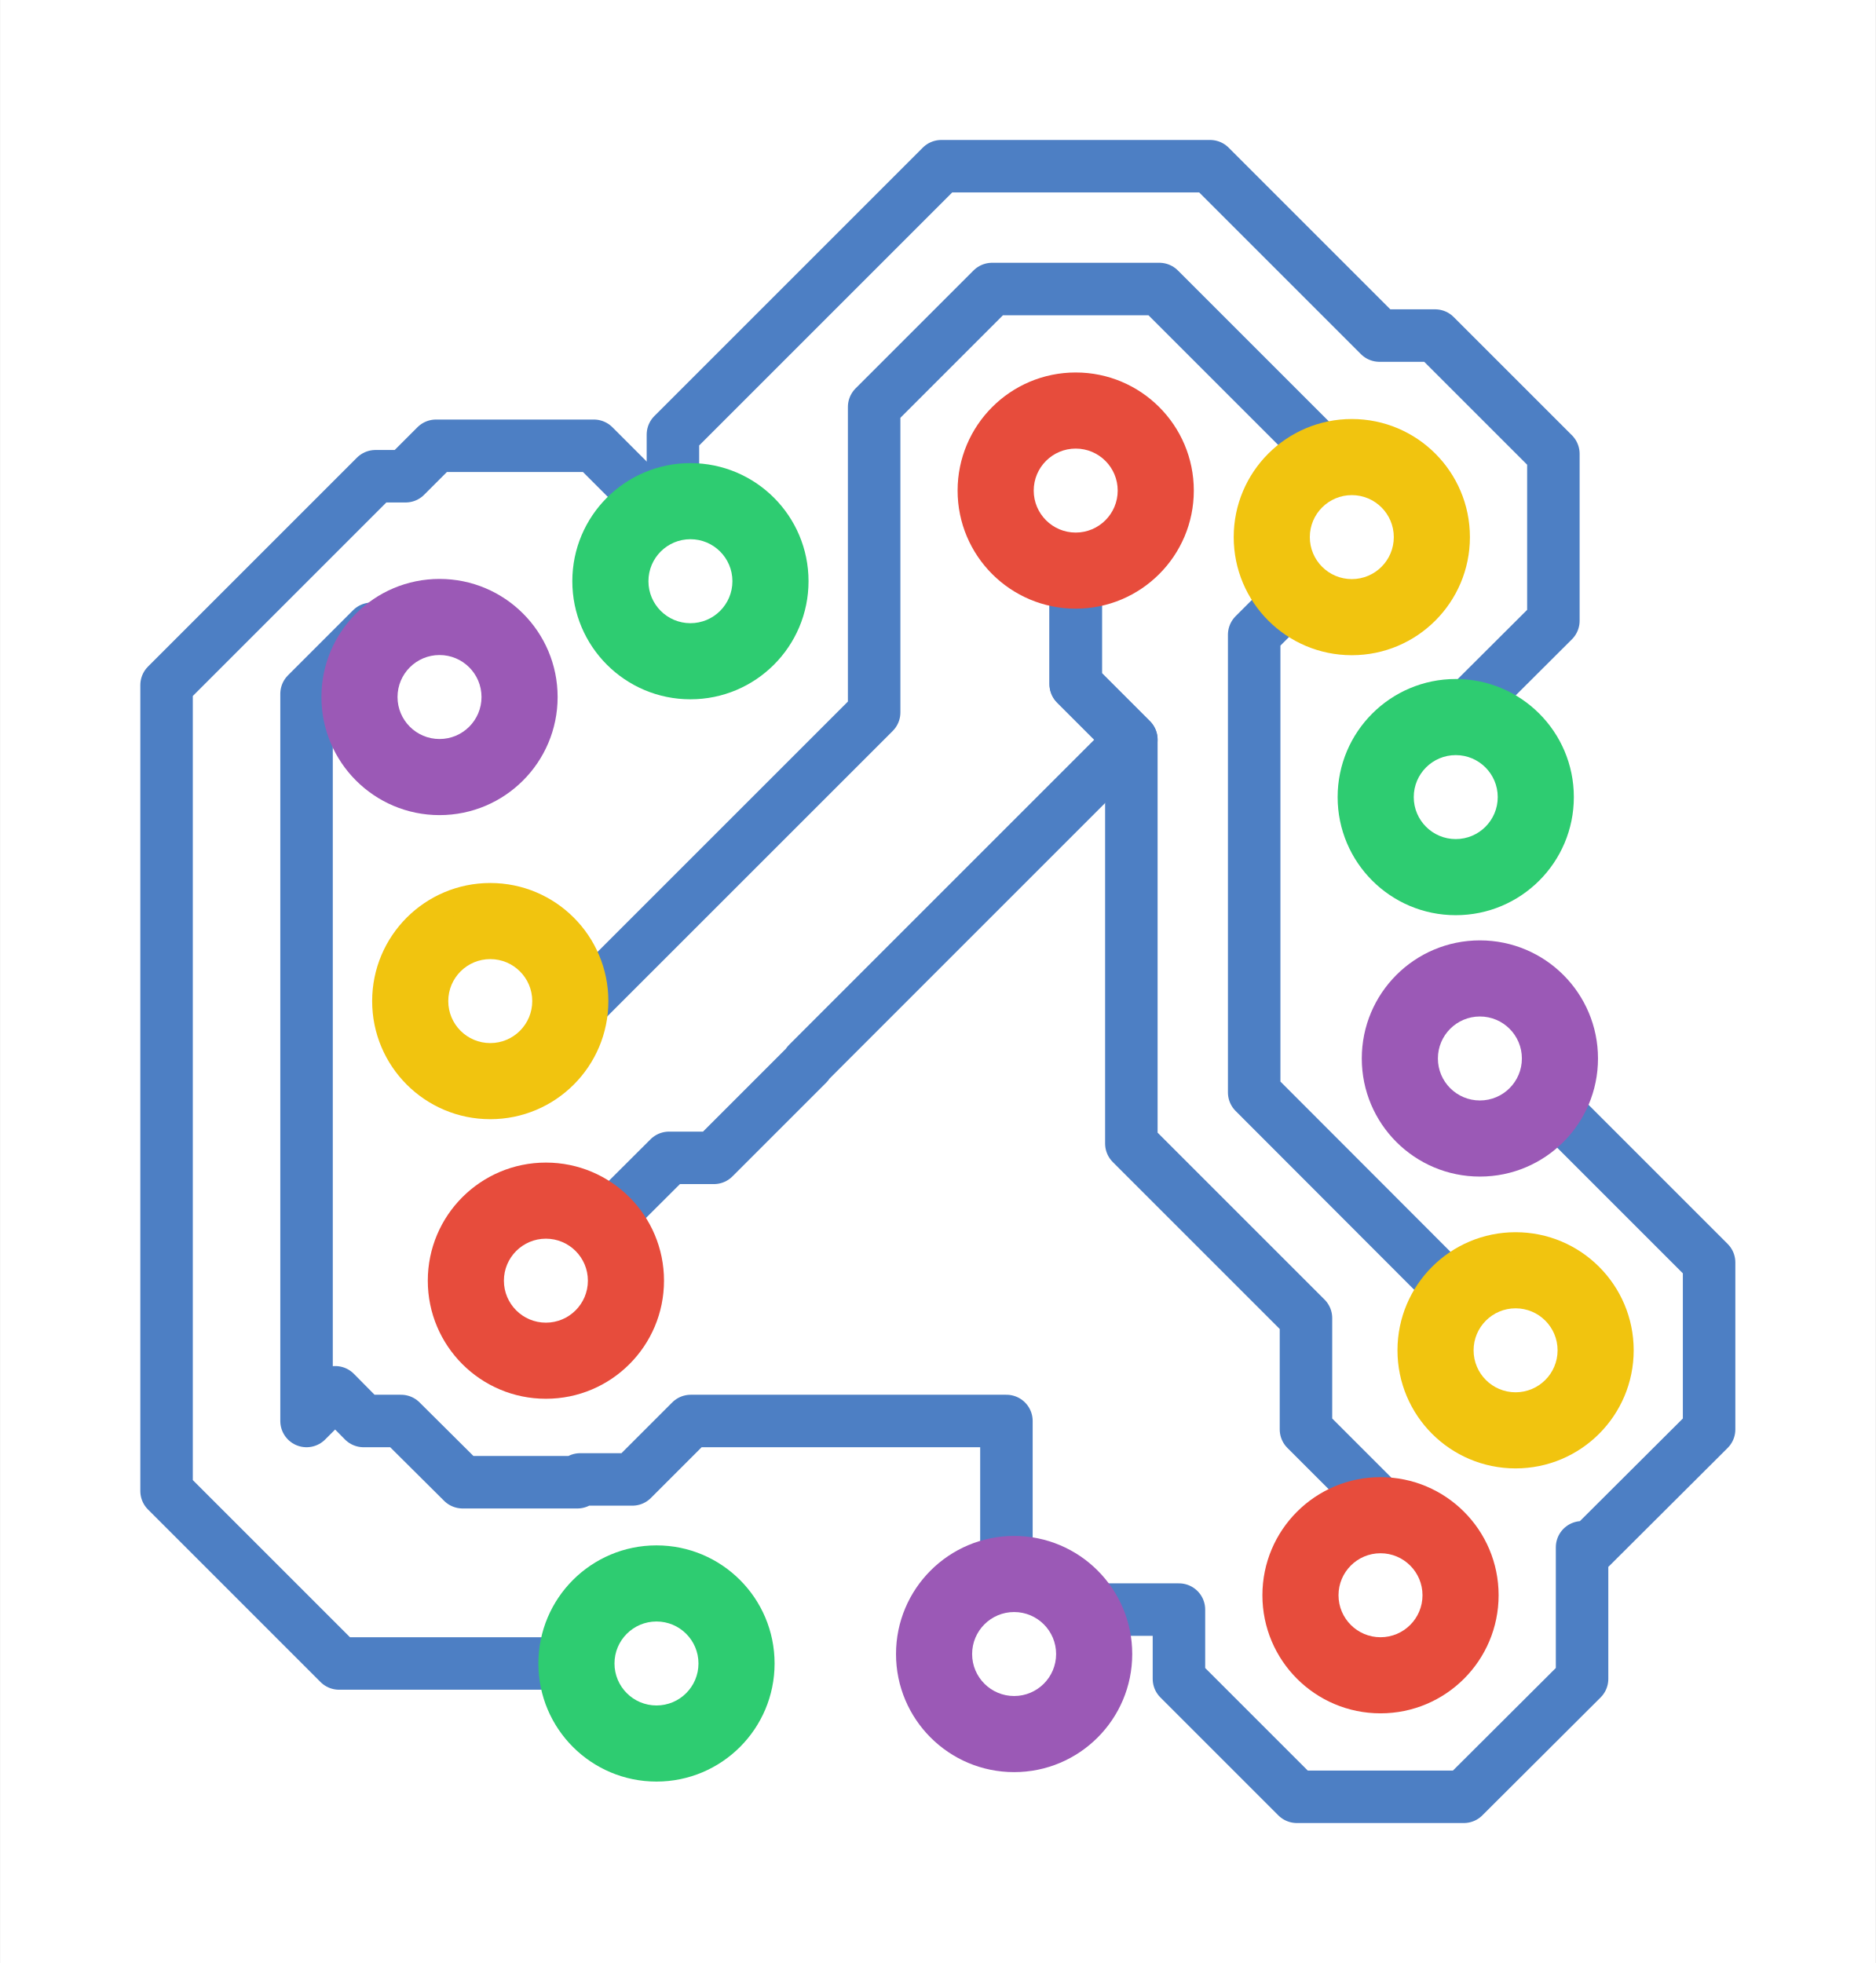
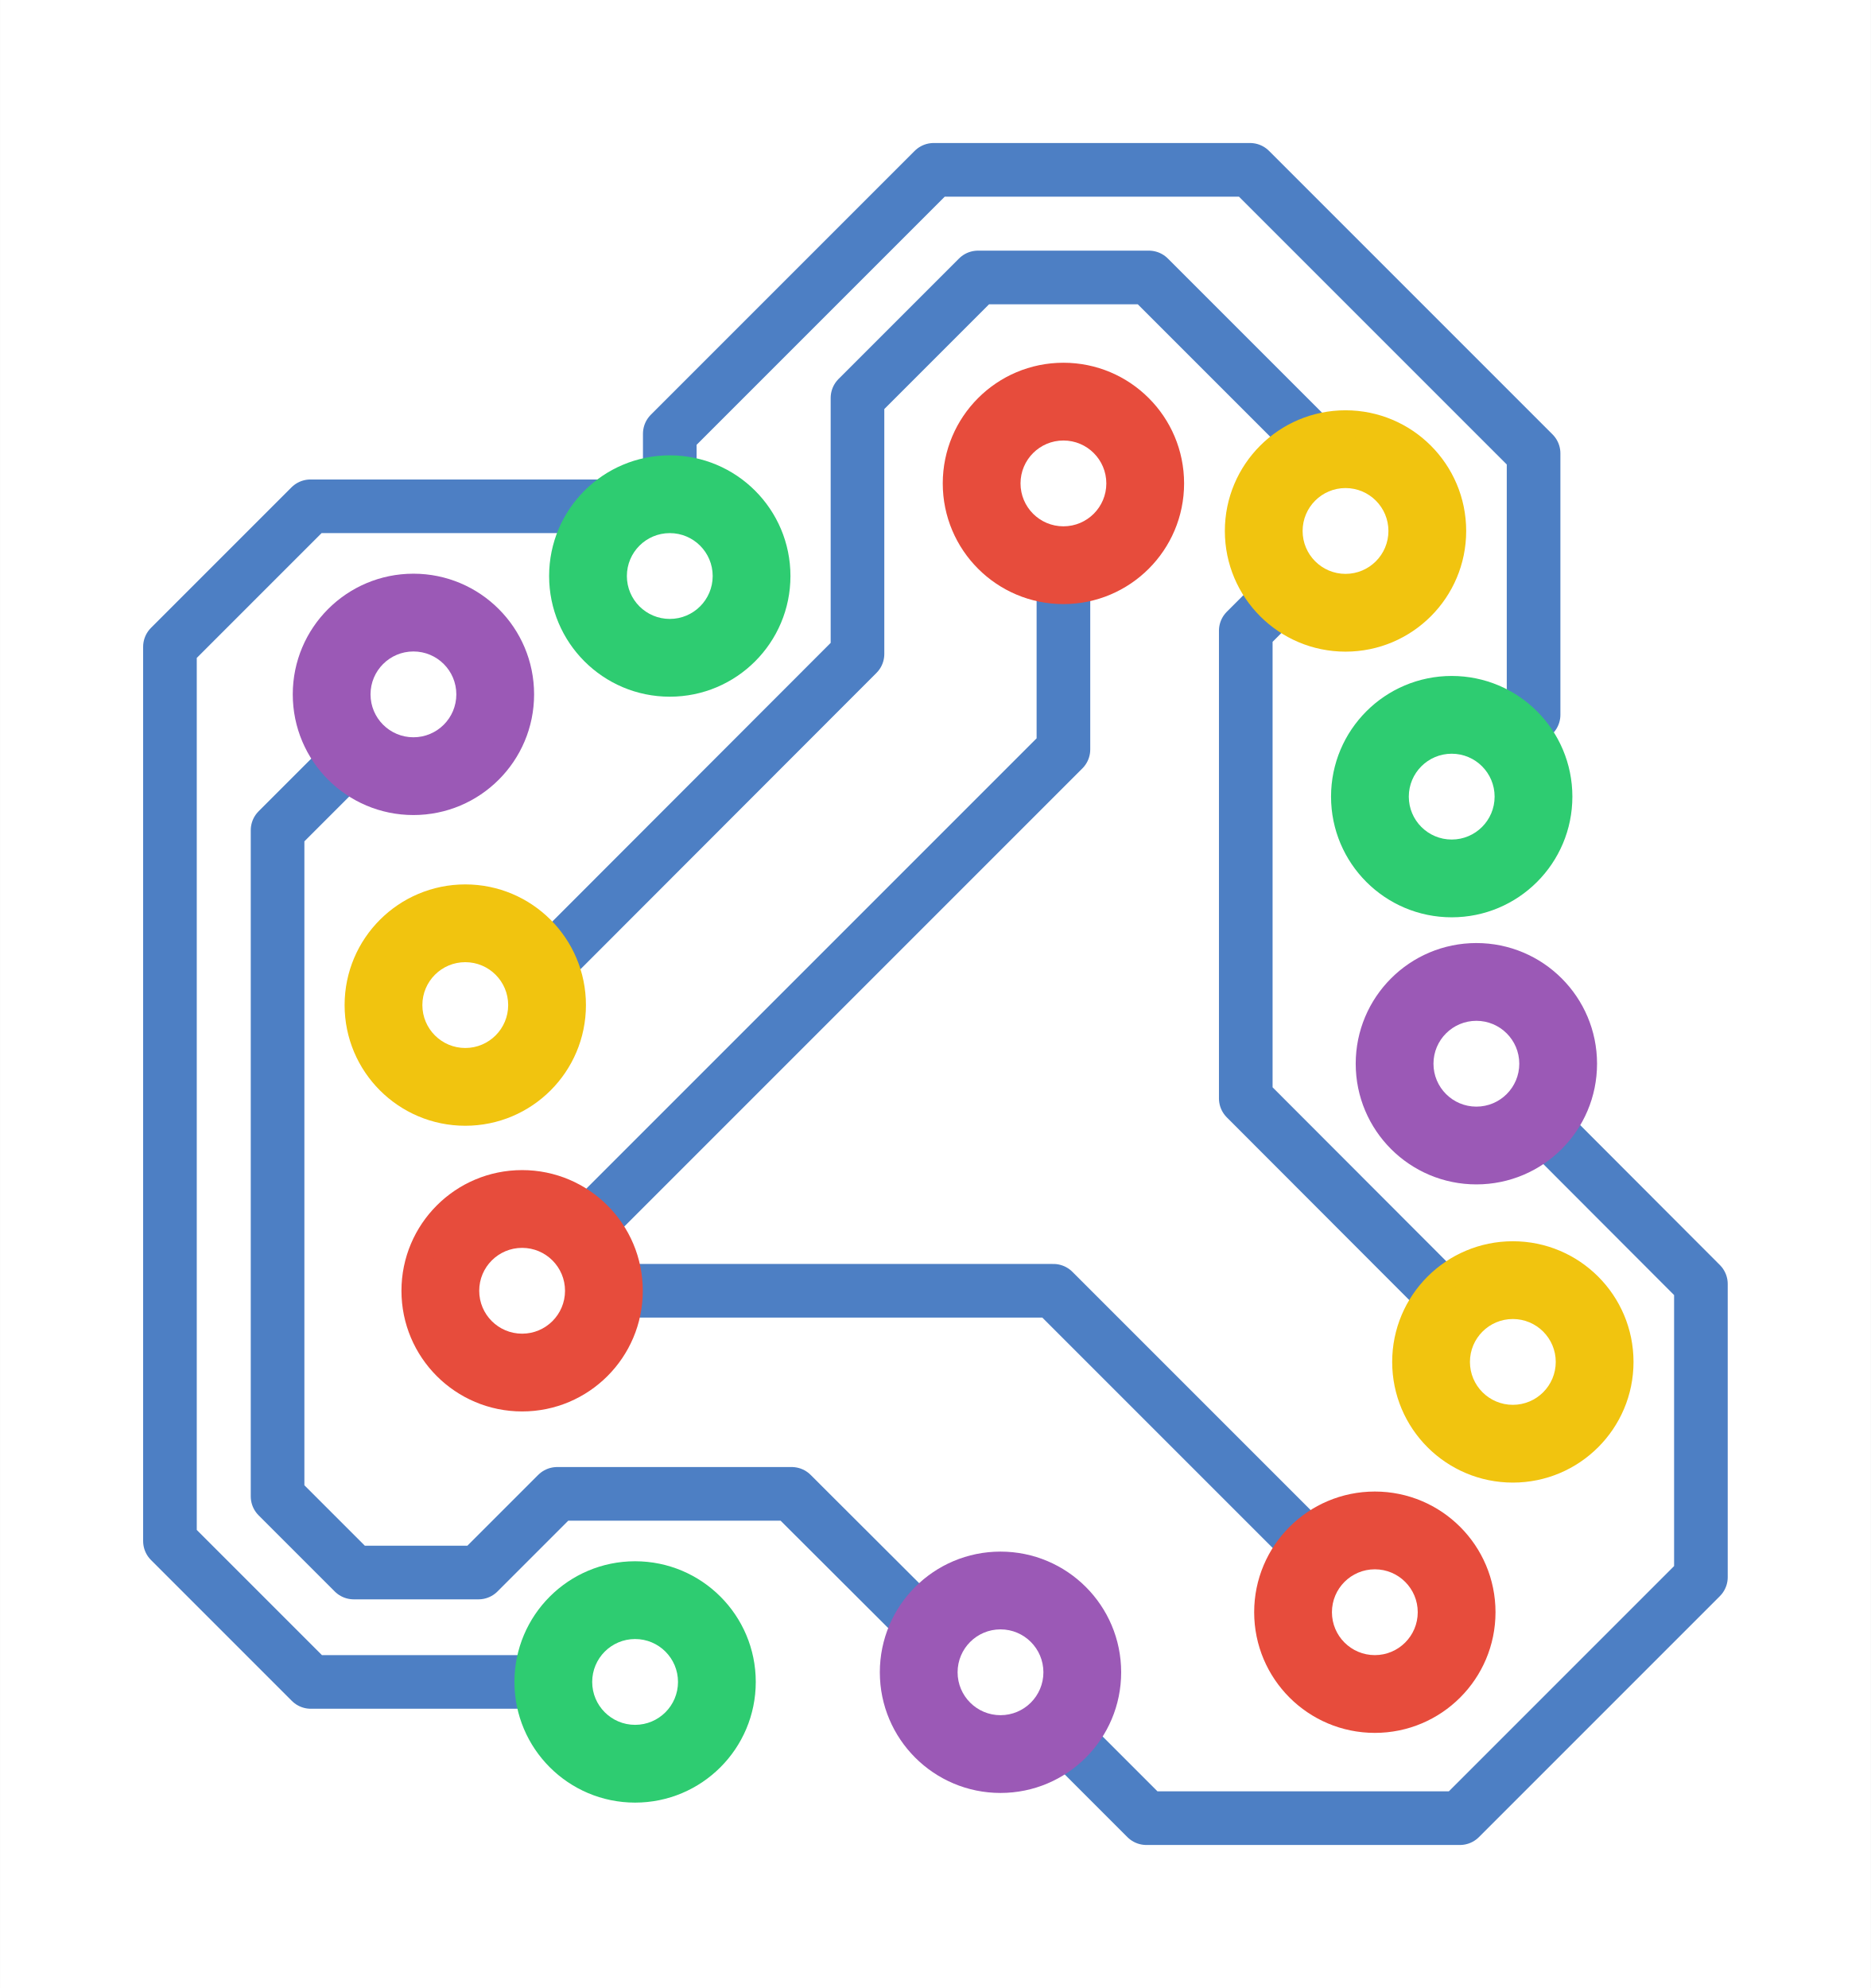
- <svg xmlns="http://www.w3.org/2000/svg" width="1179" height="1234" viewBox="0 0 5.358 5.61">
-   <rect x="0" y="0" width="5.358" height="5.61" fill="white" />
-   <polyline points="4.159,2.278 3.992,2.111 4.1,2.111 4.438,1.774 4.438,1.297 4.1,0.959 3.941,0.959 3.457,0.475 2.689,0.475 1.922,1.242 1.922,1.5 1.972,1.55 1.972,1.661" fill="none" stroke="#4d7fc4" stroke-width="0.15" stroke-linecap="round" stroke-linejoin="round" />
-   <polyline points="1.875,4.754 0.968,4.754 0.475,4.261 0.475,1.958 1.072,1.361 1.158,1.361 1.245,1.274 1.696,1.274 1.972,1.55 1.972,1.661" fill="none" stroke="#4d7fc4" stroke-width="0.15" stroke-linecap="round" stroke-linejoin="round" />
-   <polyline points="1.559,3.66 1.911,3.309 2.039,3.309 2.307,3.041 2.307,3.039 3.232,2.114 3.073,1.955 3.073,1.402" fill="none" stroke="#4d7fc4" stroke-width="0.15" stroke-linecap="round" stroke-linejoin="round" />
-   <polyline points="3.944,4.559 4.081,4.422 4.068,4.422 3.731,4.085 3.731,3.767 3.232,3.268 3.232,2.114 3.073,1.955 3.073,1.402" fill="none" stroke="#4d7fc4" stroke-width="0.15" stroke-linecap="round" stroke-linejoin="round" />
-   <polyline points="3.862,1.535 3.583,1.814 3.583,3.122 4.319,3.859 4.33,3.859" fill="none" stroke="#4d7fc4" stroke-width="0.15" stroke-linecap="round" stroke-linejoin="round" />
-   <polyline points="3.862,1.535 3.862,1.376 3.312,0.826 2.834,0.826 2.737,0.923 2.497,1.163 2.497,2.036 1.632,2.901 1.505,2.901 1.465,2.861 1.4,2.861" fill="none" stroke="#4d7fc4" stroke-width="0.15" stroke-linecap="round" stroke-linejoin="round" />
-   <polyline points="4.228,3.025 4.237,3.034 4.309,3.034 4.883,3.608 4.883,4.085 4.545,4.422 4.52,4.422 4.52,4.798 4.182,5.135 3.705,5.135 3.368,4.798 3.368,4.6 3.151,4.6 3.146,4.605 3.131,4.605 2.977,4.758 2.928,4.758 2.897,4.727" fill="none" stroke="#4d7fc4" stroke-width="0.15" stroke-linecap="round" stroke-linejoin="round" />
-   <polyline points="2.897,4.727 2.883,4.727 2.875,4.719 2.875,4.061 1.973,4.061 1.806,4.228 1.657,4.228 1.649,4.236 1.321,4.236 1.145,4.061 1.038,4.061 0.957,3.979 0.875,4.061 0.875,3.898 0.875,3.898 0.875,3.42 0.875,3.42 0.875,1.983 1.061,1.797 1.255,1.992" fill="none" stroke="#4d7fc4" stroke-width="0.15" stroke-linecap="round" stroke-linejoin="round" />
-   <circle cx="4.159" cy="2.278" r="0.3" fill="rgba(46, 204, 113, 1)" stroke="#2ecc71" stroke-width="0.075" />
-   <circle cx="4.159" cy="2.278" r="0.12" fill="#ffffff" />
-   <circle cx="1.875" cy="4.754" r="0.3" fill="rgba(46, 204, 113, 1)" stroke="#2ecc71" stroke-width="0.075" />
-   <circle cx="1.875" cy="4.754" r="0.12" fill="#ffffff" />
-   <circle cx="1.972" cy="1.661" r="0.3" fill="rgba(46, 204, 113, 1)" stroke="#2ecc71" stroke-width="0.075" />
-   <circle cx="1.972" cy="1.661" r="0.12" fill="#ffffff" />
-   <circle cx="3.944" cy="4.559" r="0.3" fill="rgba(231, 76, 60, 1)" stroke="#e74c3c" stroke-width="0.075" />
-   <circle cx="3.944" cy="4.559" r="0.12" fill="#ffffff" />
-   <circle cx="1.559" cy="3.66" r="0.3" fill="rgba(231, 76, 60, 1)" stroke="#e74c3c" stroke-width="0.075" />
-   <circle cx="1.559" cy="3.66" r="0.12" fill="#ffffff" />
-   <circle cx="3.073" cy="1.402" r="0.3" fill="rgba(231, 76, 60, 1)" stroke="#e74c3c" stroke-width="0.075" />
-   <circle cx="3.073" cy="1.402" r="0.12" fill="#ffffff" />
-   <circle cx="3.862" cy="1.535" r="0.3" fill="rgba(241, 196, 15, 1)" stroke="#f1c40f" stroke-width="0.075" />
-   <circle cx="3.862" cy="1.535" r="0.12" fill="#ffffff" />
-   <circle cx="1.4" cy="2.861" r="0.3" fill="rgba(241, 196, 15, 1)" stroke="#f1c40f" stroke-width="0.075" />
-   <circle cx="1.4" cy="2.861" r="0.12" fill="#ffffff" />
-   <circle cx="4.33" cy="3.859" r="0.3" fill="rgba(241, 196, 15, 1)" stroke="#f1c40f" stroke-width="0.075" />
-   <circle cx="4.33" cy="3.859" r="0.12" fill="#ffffff" />
-   <circle cx="4.228" cy="3.025" r="0.3" fill="rgba(155, 89, 182, 1)" stroke="#9b59b6" stroke-width="0.075" />
-   <circle cx="4.228" cy="3.025" r="0.12" fill="#ffffff" />
-   <circle cx="2.897" cy="4.727" r="0.3" fill="rgba(155, 89, 182, 1)" stroke="#9b59b6" stroke-width="0.075" />
-   <circle cx="2.897" cy="4.727" r="0.12" fill="#ffffff" />
-   <circle cx="1.255" cy="1.992" r="0.3" fill="rgba(155, 89, 182, 1)" stroke="#9b59b6" stroke-width="0.075" />
-   <circle cx="1.255" cy="1.992" r="0.12" fill="#ffffff" />
+ <svg xmlns="http://www.w3.org/2000/svg" width="1151" height="1223" viewBox="0 0 5.232 5.56">
+   <rect x="0" y="0" width="5.232" height="5.56" fill="white" />
+   <polyline points="4.06,2.228 4.289,1.999 4.289,1.268 3.496,0.475 2.611,0.475 1.873,1.213 1.873,1.611" fill="none" stroke="#4d7fc4" stroke-width="0.15" stroke-linecap="round" stroke-linejoin="round" />
+   <polyline points="1.776,4.704 0.869,4.704 0.475,4.31 0.475,1.809 0.868,1.416 1.678,1.416 1.873,1.611" fill="none" stroke="#4d7fc4" stroke-width="0.15" stroke-linecap="round" stroke-linejoin="round" />
+   <polyline points="3.845,4.509 2.946,3.61 1.46,3.61" fill="none" stroke="#4d7fc4" stroke-width="0.15" stroke-linecap="round" stroke-linejoin="round" />
+   <polyline points="1.46,3.61 2.974,2.096 2.974,1.352" fill="none" stroke="#4d7fc4" stroke-width="0.15" stroke-linecap="round" stroke-linejoin="round" />
+   <polyline points="3.763,1.485 3.484,1.764 3.484,3.072 4.22,3.809 4.231,3.809" fill="none" stroke="#4d7fc4" stroke-width="0.15" stroke-linecap="round" stroke-linejoin="round" />
+   <polyline points="3.763,1.485 3.763,1.326 3.213,0.776 2.735,0.776 2.398,1.113 2.398,1.829 1.417,2.811 1.301,2.811" fill="none" stroke="#4d7fc4" stroke-width="0.15" stroke-linecap="round" stroke-linejoin="round" />
+   <polyline points="4.129,2.975 4.142,2.975 4.757,3.591 4.757,4.411 4.083,5.085 3.206,5.085 2.798,4.677" fill="none" stroke="#4d7fc4" stroke-width="0.15" stroke-linecap="round" stroke-linejoin="round" />
+   <polyline points="2.798,4.677 2.714,4.677 2.247,4.211 2.214,4.178 1.558,4.178 1.338,4.398 0.989,4.398 0.776,4.185 0.776,3.848 0.776,3.848 0.776,3.411 0.776,2.322 1.156,1.942" fill="none" stroke="#4d7fc4" stroke-width="0.15" stroke-linecap="round" stroke-linejoin="round" />
+   <circle cx="4.06" cy="2.228" r="0.3" fill="rgba(46, 204, 113, 1)" stroke="#2ecc71" stroke-width="0.075" />
+   <circle cx="4.06" cy="2.228" r="0.12" fill="#ffffff" />
+   <circle cx="1.776" cy="4.704" r="0.3" fill="rgba(46, 204, 113, 1)" stroke="#2ecc71" stroke-width="0.075" />
+   <circle cx="1.776" cy="4.704" r="0.12" fill="#ffffff" />
+   <circle cx="1.873" cy="1.611" r="0.3" fill="rgba(46, 204, 113, 1)" stroke="#2ecc71" stroke-width="0.075" />
+   <circle cx="1.873" cy="1.611" r="0.12" fill="#ffffff" />
+   <circle cx="3.845" cy="4.509" r="0.3" fill="rgba(231, 76, 60, 1)" stroke="#e74c3c" stroke-width="0.075" />
+   <circle cx="3.845" cy="4.509" r="0.12" fill="#ffffff" />
+   <circle cx="1.46" cy="3.61" r="0.3" fill="rgba(231, 76, 60, 1)" stroke="#e74c3c" stroke-width="0.075" />
+   <circle cx="1.46" cy="3.61" r="0.12" fill="#ffffff" />
+   <circle cx="2.974" cy="1.352" r="0.3" fill="rgba(231, 76, 60, 1)" stroke="#e74c3c" stroke-width="0.075" />
+   <circle cx="2.974" cy="1.352" r="0.12" fill="#ffffff" />
+   <circle cx="3.763" cy="1.485" r="0.3" fill="rgba(241, 196, 15, 1)" stroke="#f1c40f" stroke-width="0.075" />
+   <circle cx="3.763" cy="1.485" r="0.12" fill="#ffffff" />
+   <circle cx="1.301" cy="2.811" r="0.3" fill="rgba(241, 196, 15, 1)" stroke="#f1c40f" stroke-width="0.075" />
+   <circle cx="1.301" cy="2.811" r="0.12" fill="#ffffff" />
+   <circle cx="4.231" cy="3.809" r="0.3" fill="rgba(241, 196, 15, 1)" stroke="#f1c40f" stroke-width="0.075" />
+   <circle cx="4.231" cy="3.809" r="0.12" fill="#ffffff" />
+   <circle cx="4.129" cy="2.975" r="0.3" fill="rgba(155, 89, 182, 1)" stroke="#9b59b6" stroke-width="0.075" />
+   <circle cx="4.129" cy="2.975" r="0.12" fill="#ffffff" />
+   <circle cx="2.798" cy="4.677" r="0.3" fill="rgba(155, 89, 182, 1)" stroke="#9b59b6" stroke-width="0.075" />
+   <circle cx="2.798" cy="4.677" r="0.12" fill="#ffffff" />
+   <circle cx="1.156" cy="1.942" r="0.3" fill="rgba(155, 89, 182, 1)" stroke="#9b59b6" stroke-width="0.075" />
+   <circle cx="1.156" cy="1.942" r="0.12" fill="#ffffff" />
</svg>
